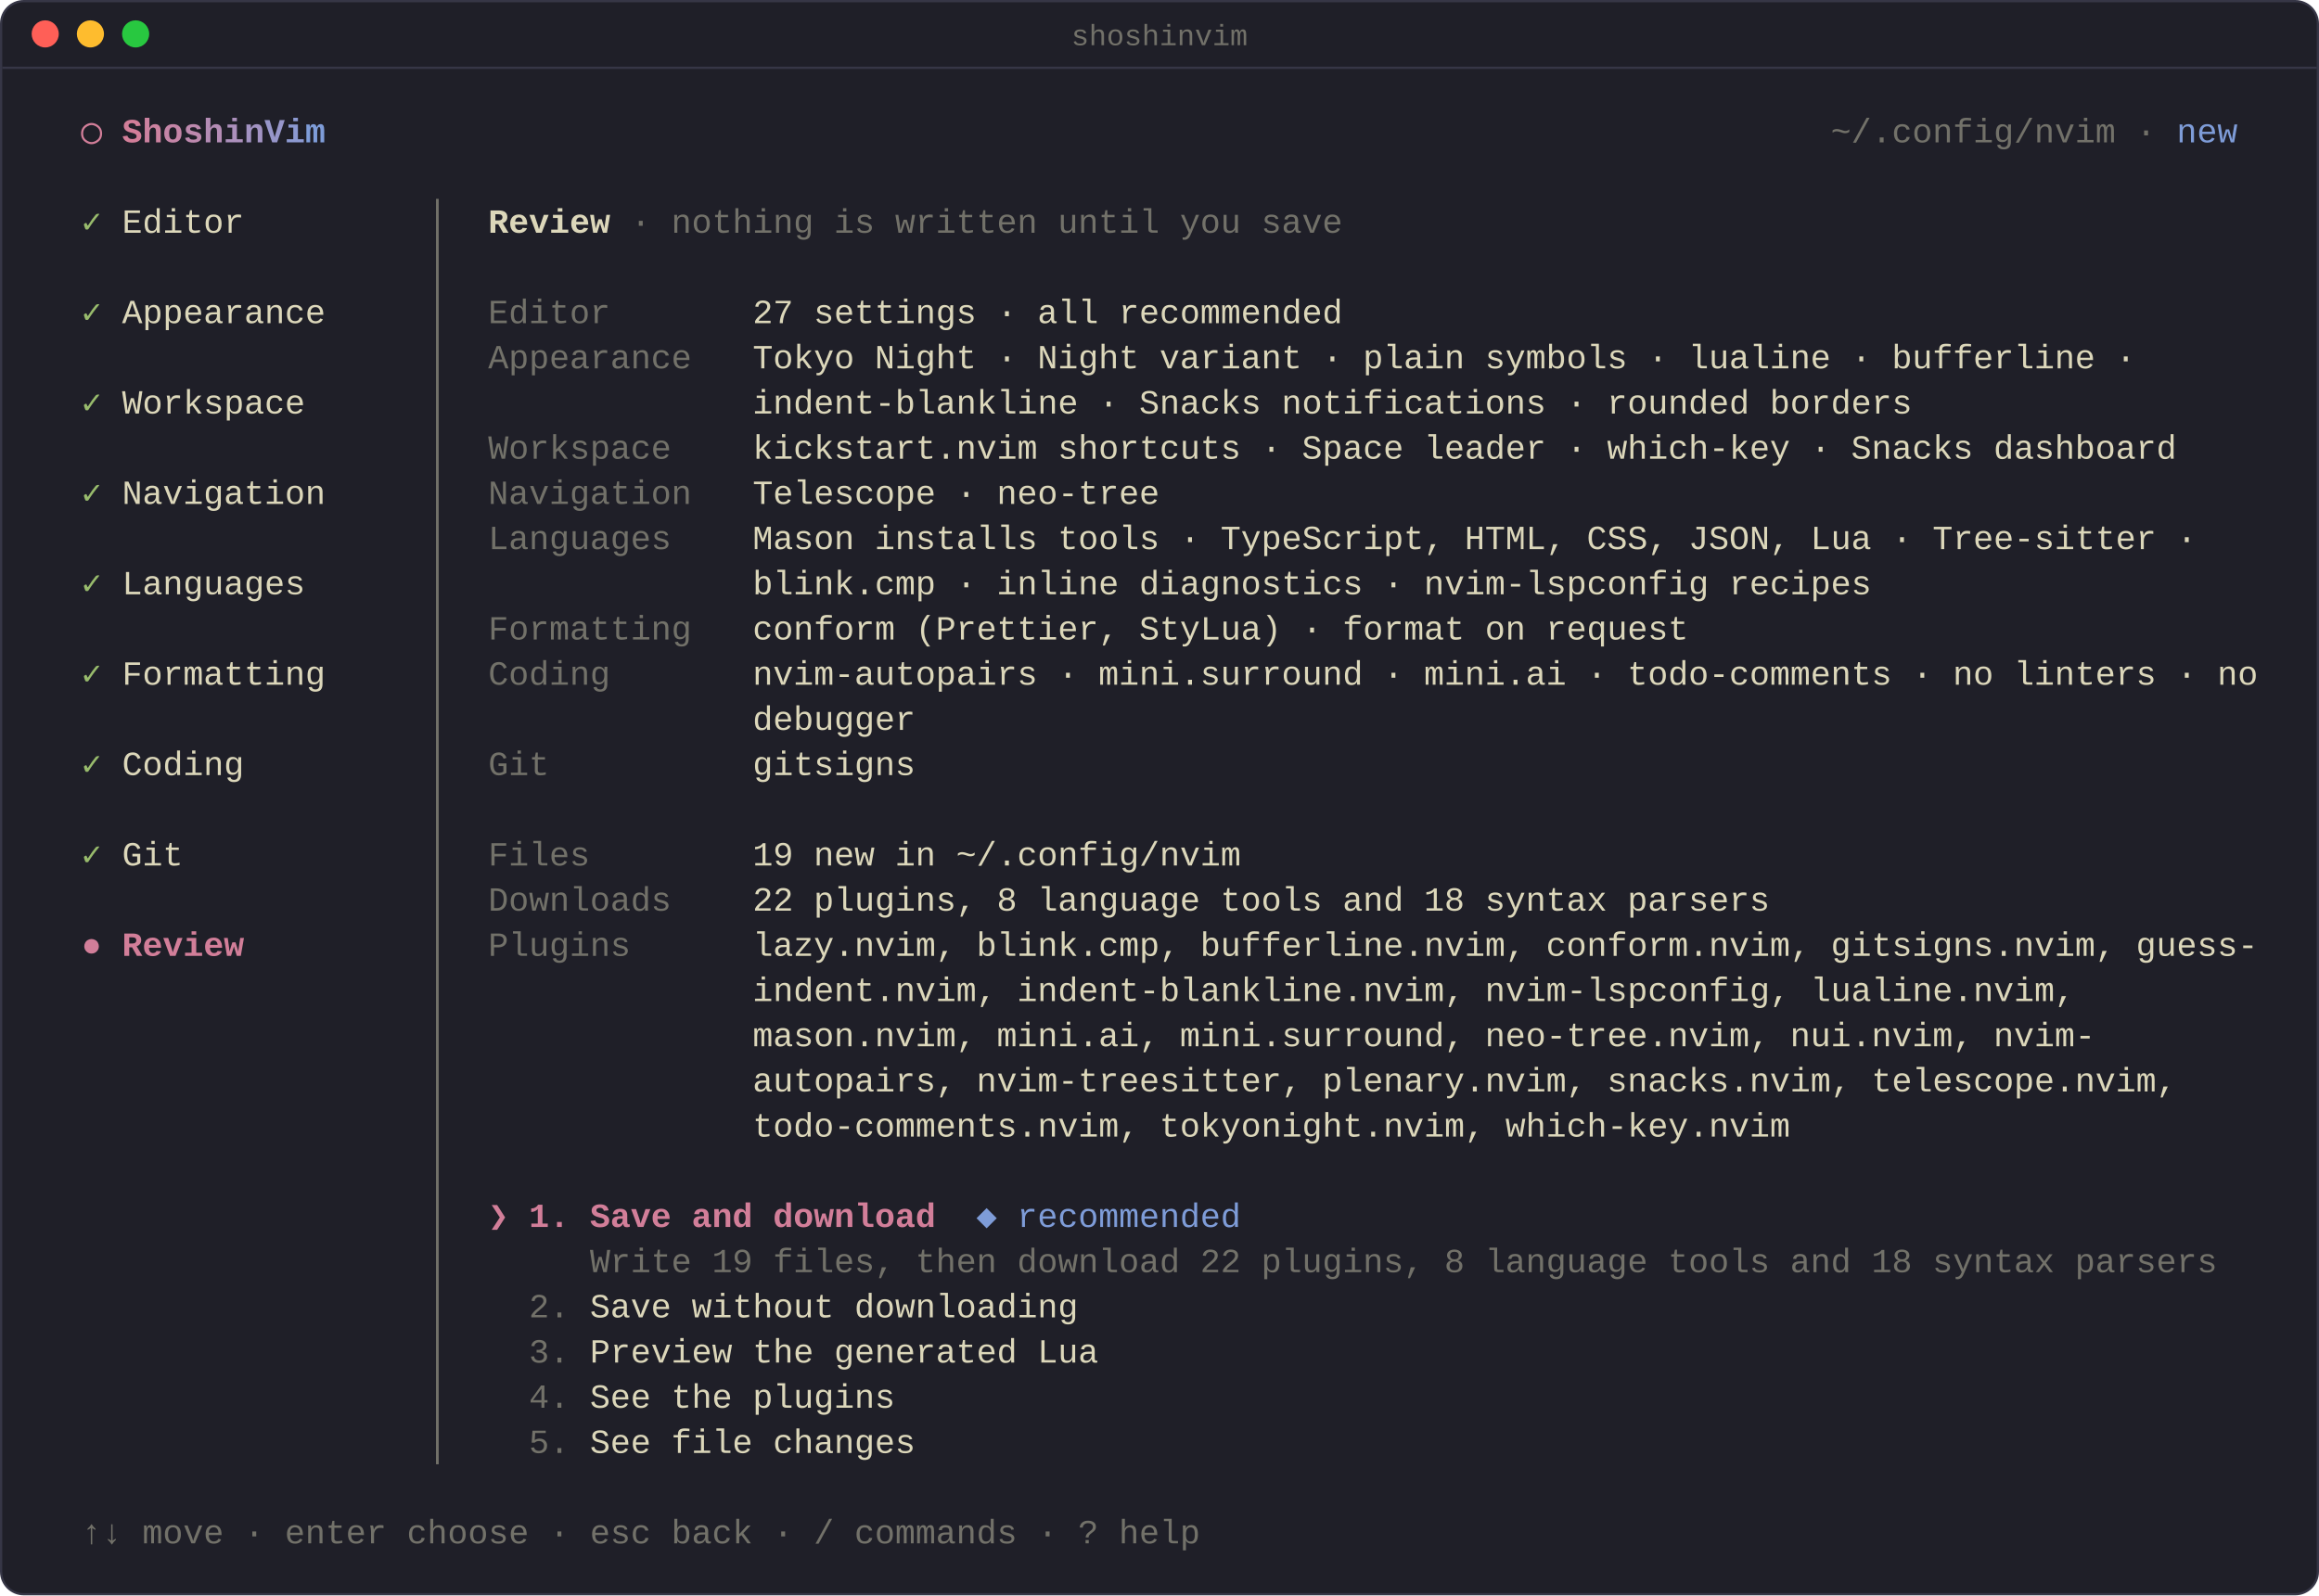
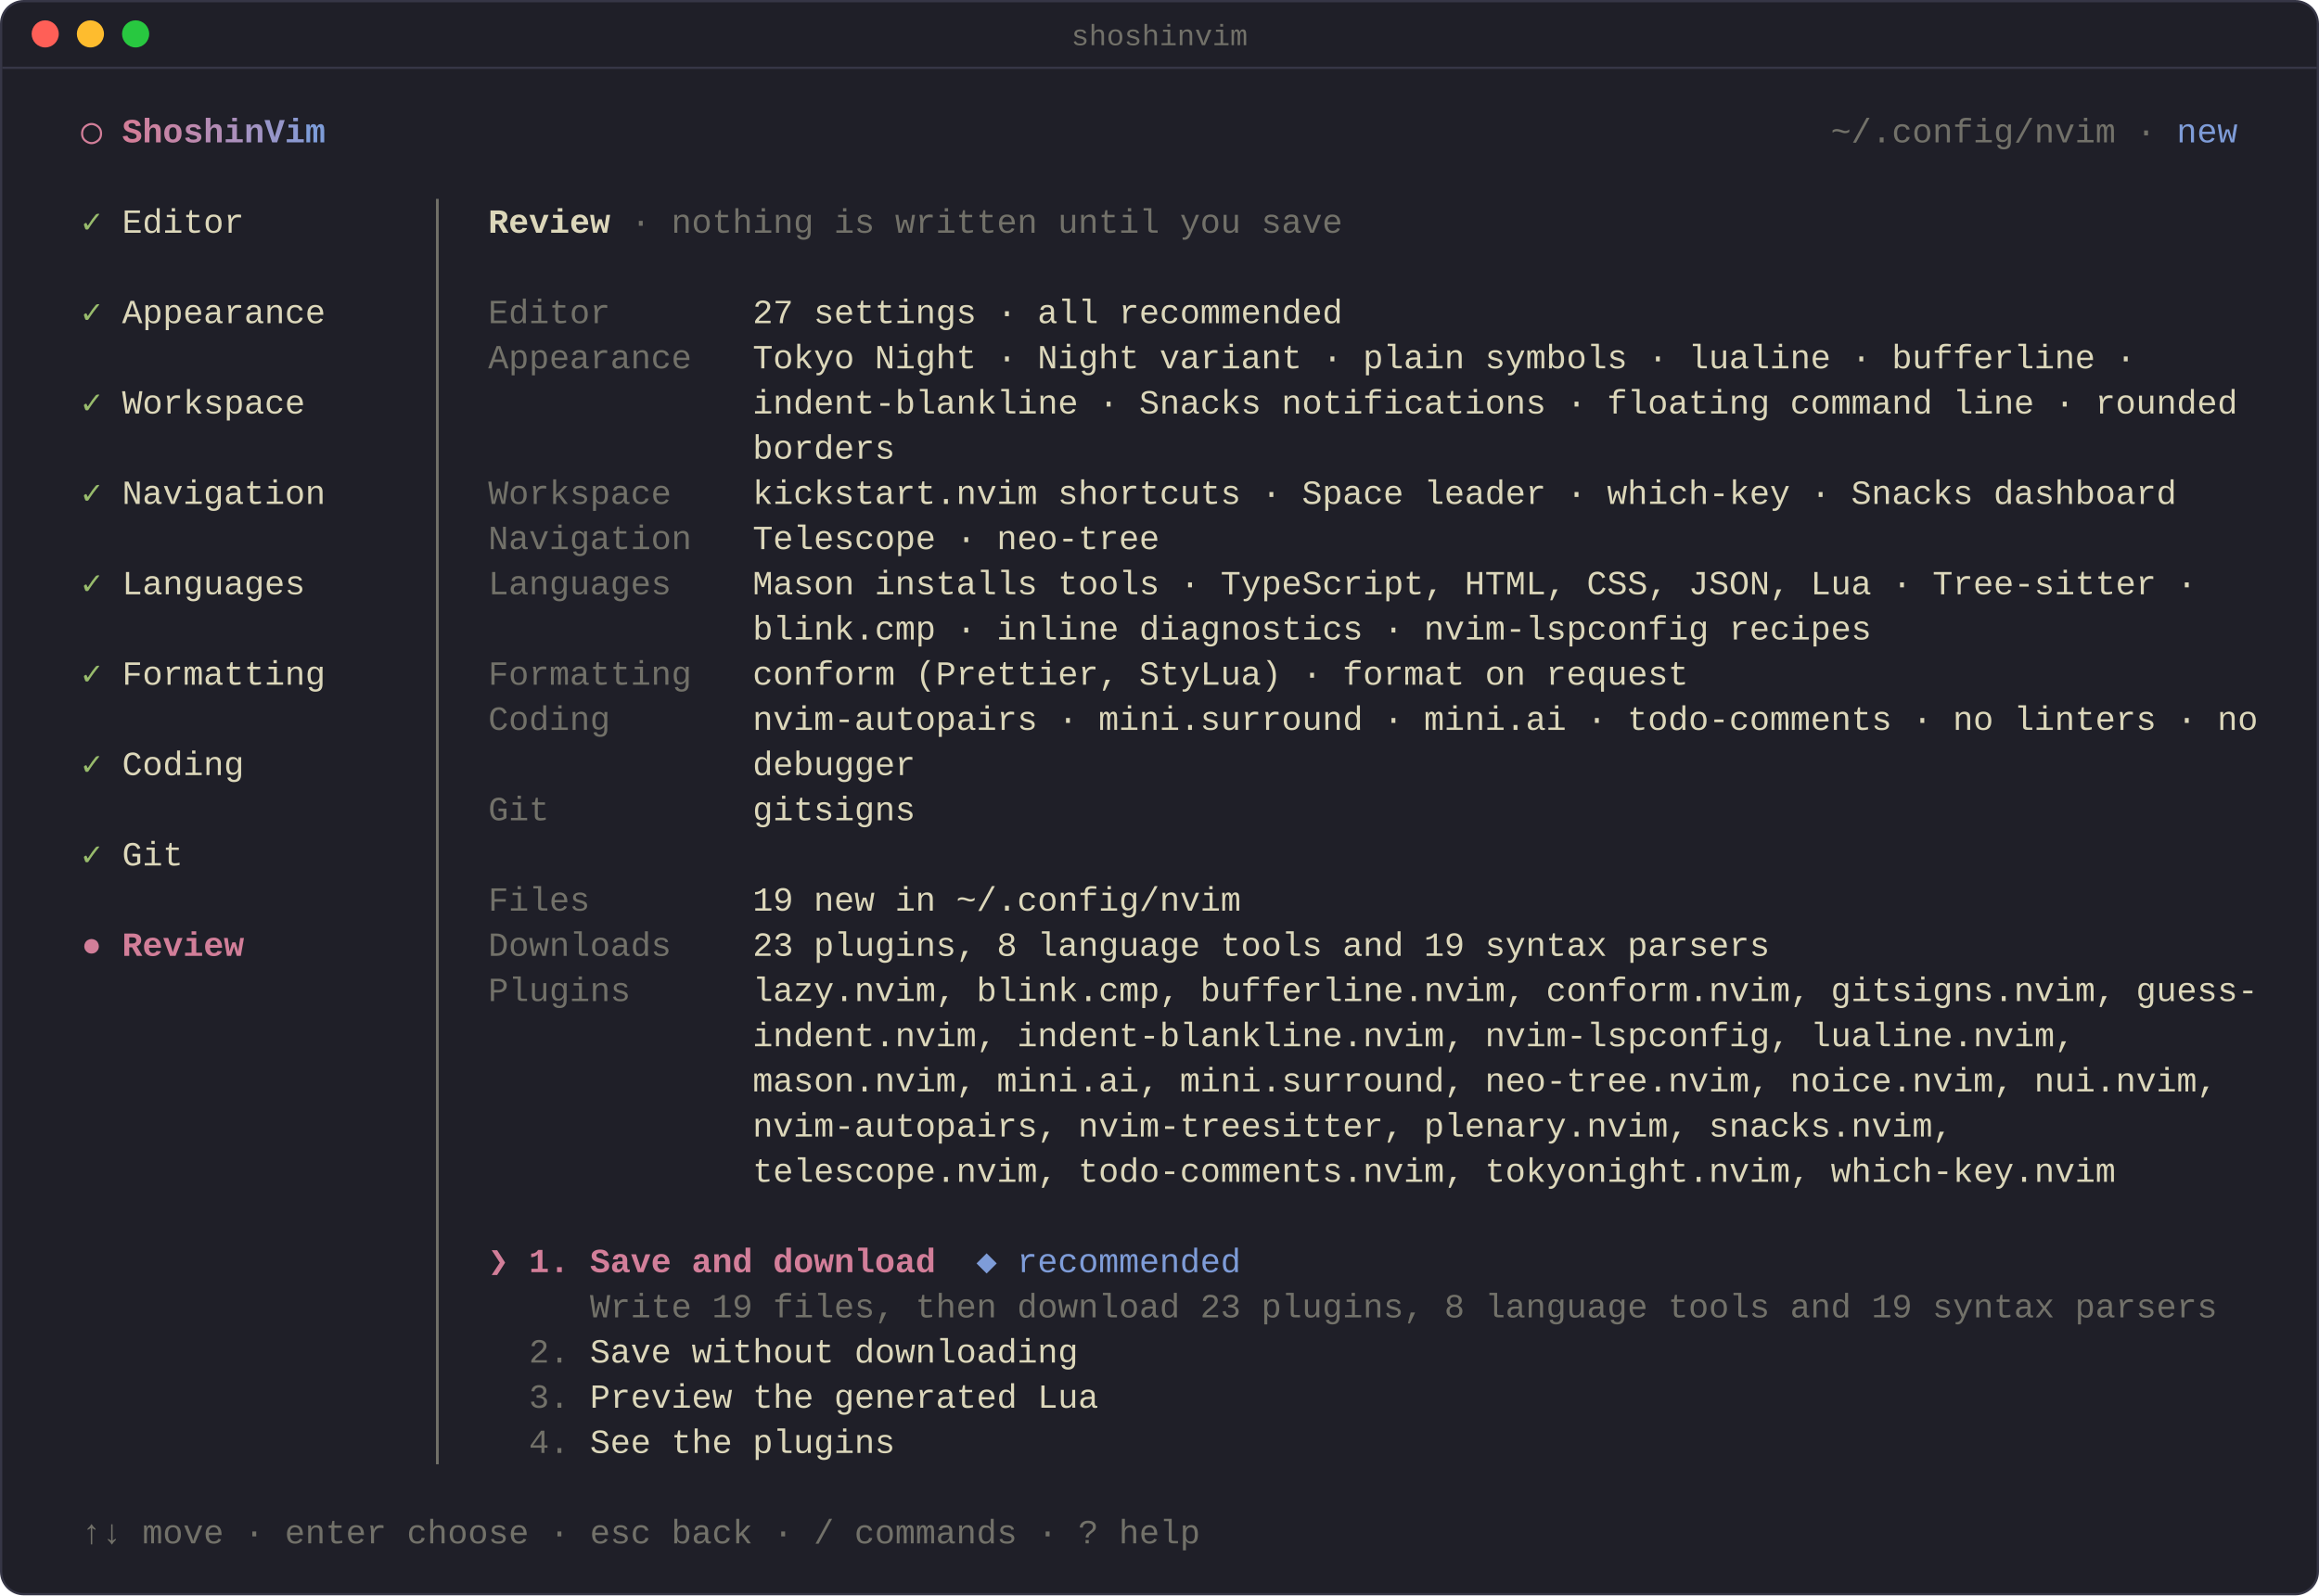
<svg xmlns="http://www.w3.org/2000/svg" width="1026" height="706" viewBox="0 0 1026 706" font-family="ui-monospace,SFMono-Regular,Menlo,Consolas,'Liberation Mono',monospace" font-size="15">
  <rect x="0.5" y="0.5" width="1025" height="705" rx="10" fill="#1F1F28" stroke="#363646" />
  <path d="M1 30 H1025" stroke="#363646" />
  <circle cx="20" cy="15" r="6" fill="#FF5F57" />
  <circle cx="40" cy="15" r="6" fill="#FEBC2E" />
  <circle cx="60" cy="15" r="6" fill="#28C840" />
  <text x="513" y="20" fill="#727169" font-size="13" text-anchor="middle">shoshinvim</text>
  <g shape-rendering="crispEdges">
</g>
  <text x="36" y="63" fill="#D27E99" font-weight="bold">◯</text>
  <text x="54" y="63" fill="#D27E99" font-weight="bold">S</text>
  <text x="63" y="63" fill="#CC82A0" font-weight="bold">h</text>
  <text x="72" y="63" fill="#C485A7" font-weight="bold">o</text>
  <text x="81" y="63" fill="#BD89AE" font-weight="bold">s</text>
  <text x="90" y="63" fill="#B48CB5" font-weight="bold">h</text>
  <text x="99" y="63" fill="#AC90BC" font-weight="bold">i</text>
  <text x="108" y="63" fill="#A293C3" font-weight="bold">n</text>
  <text x="117" y="63" fill="#9796CA" font-weight="bold">V</text>
  <text x="126" y="63" fill="#8C99D1" font-weight="bold">i</text>
  <text x="135" y="63" fill="#7E9CD8" font-weight="bold">m</text>
  <text x="810 819 828 837 846 855 864 873 882 891 900 909 918 927" y="63" fill="#727169">~/.config/nvim</text>
  <text x="945" y="63" fill="#727169">·</text>
  <text x="963 972 981" y="63" fill="#7E9CD8">new</text>
  <text x="36" y="103" fill="#98BB6C">✓</text>
  <text x="54 63 72 81 90 99" y="103" fill="#DCD7BA">Editor</text>
  <text x="216 225 234 243 252 261" y="103" fill="#DCD7BA" font-weight="bold">Review</text>
  <text x="279" y="103" fill="#727169">·</text>
  <text x="297 306 315 324 333 342 351" y="103" fill="#727169">nothing</text>
  <text x="369 378" y="103" fill="#727169">is</text>
  <text x="396 405 414 423 432 441 450" y="103" fill="#727169">written</text>
  <text x="468 477 486 495 504" y="103" fill="#727169">until</text>
  <text x="522 531 540" y="103" fill="#727169">you</text>
  <text x="558 567 576 585" y="103" fill="#727169">save</text>
  <text x="36" y="143" fill="#98BB6C">✓</text>
  <text x="54 63 72 81 90 99 108 117 126 135" y="143" fill="#DCD7BA">Appearance</text>
  <text x="216 225 234 243 252 261" y="143" fill="#727169">Editor</text>
  <text x="333 342" y="143" fill="#DCD7BA">27</text>
  <text x="360 369 378 387 396 405 414 423" y="143" fill="#DCD7BA">settings</text>
  <text x="441" y="143" fill="#DCD7BA">·</text>
  <text x="459 468 477" y="143" fill="#DCD7BA">all</text>
  <text x="495 504 513 522 531 540 549 558 567 576 585" y="143" fill="#DCD7BA">recommended</text>
  <text x="216 225 234 243 252 261 270 279 288 297" y="163" fill="#727169">Appearance</text>
  <text x="333 342 351 360 369" y="163" fill="#DCD7BA">Tokyo</text>
  <text x="387 396 405 414 423" y="163" fill="#DCD7BA">Night</text>
  <text x="441" y="163" fill="#DCD7BA">·</text>
  <text x="459 468 477 486 495" y="163" fill="#DCD7BA">Night</text>
  <text x="513 522 531 540 549 558 567" y="163" fill="#DCD7BA">variant</text>
  <text x="585" y="163" fill="#DCD7BA">·</text>
  <text x="603 612 621 630 639" y="163" fill="#DCD7BA">plain</text>
  <text x="657 666 675 684 693 702 711" y="163" fill="#DCD7BA">symbols</text>
  <text x="729" y="163" fill="#DCD7BA">·</text>
  <text x="747 756 765 774 783 792 801" y="163" fill="#DCD7BA">lualine</text>
  <text x="819" y="163" fill="#DCD7BA">·</text>
  <text x="837 846 855 864 873 882 891 900 909 918" y="163" fill="#DCD7BA">bufferline</text>
  <text x="936" y="163" fill="#DCD7BA">·</text>
  <text x="36" y="183" fill="#98BB6C">✓</text>
  <text x="54 63 72 81 90 99 108 117 126" y="183" fill="#DCD7BA">Workspace</text>
  <text x="333 342 351 360 369 378 387 396 405 414 423 432 441 450 459 468" y="183" fill="#DCD7BA">indent-blankline</text>
  <text x="486" y="183" fill="#DCD7BA">·</text>
  <text x="504 513 522 531 540 549" y="183" fill="#DCD7BA">Snacks</text>
  <text x="567 576 585 594 603 612 621 630 639 648 657 666 675" y="183" fill="#DCD7BA">notifications</text>
  <text x="693" y="183" fill="#DCD7BA">·</text>
-   <text x="711 720 729 738 747 756 765" y="183" fill="#DCD7BA">rounded</text>
-   <text x="783 792 801 810 819 828 837" y="183" fill="#DCD7BA">borders</text>
-   <text x="216 225 234 243 252 261 270 279 288" y="203" fill="#727169">Workspace</text>
-   <text x="333 342 351 360 369 378 387 396 405 414 423 432 441 450" y="203" fill="#DCD7BA">kickstart.nvim</text>
-   <text x="468 477 486 495 504 513 522 531 540" y="203" fill="#DCD7BA">shortcuts</text>
-   <text x="558" y="203" fill="#DCD7BA">·</text>
-   <text x="576 585 594 603 612" y="203" fill="#DCD7BA">Space</text>
-   <text x="630 639 648 657 666 675" y="203" fill="#DCD7BA">leader</text>
-   <text x="693" y="203" fill="#DCD7BA">·</text>
-   <text x="711 720 729 738 747 756 765 774 783" y="203" fill="#DCD7BA">which-key</text>
-   <text x="801" y="203" fill="#DCD7BA">·</text>
-   <text x="819 828 837 846 855 864" y="203" fill="#DCD7BA">Snacks</text>
-   <text x="882 891 900 909 918 927 936 945 954" y="203" fill="#DCD7BA">dashboard</text>
+   <text x="711 720 729 738 747 756 765 774" y="183" fill="#DCD7BA">floating</text>
+   <text x="792 801 810 819 828 837 846" y="183" fill="#DCD7BA">command</text>
+   <text x="864 873 882 891" y="183" fill="#DCD7BA">line</text>
+   <text x="909" y="183" fill="#DCD7BA">·</text>
+   <text x="927 936 945 954 963 972 981" y="183" fill="#DCD7BA">rounded</text>
+   <text x="333 342 351 360 369 378 387" y="203" fill="#DCD7BA">borders</text>
  <text x="36" y="223" fill="#98BB6C">✓</text>
  <text x="54 63 72 81 90 99 108 117 126 135" y="223" fill="#DCD7BA">Navigation</text>
-   <text x="216 225 234 243 252 261 270 279 288 297" y="223" fill="#727169">Navigation</text>
-   <text x="333 342 351 360 369 378 387 396 405" y="223" fill="#DCD7BA">Telescope</text>
-   <text x="423" y="223" fill="#DCD7BA">·</text>
-   <text x="441 450 459 468 477 486 495 504" y="223" fill="#DCD7BA">neo-tree</text>
-   <text x="216 225 234 243 252 261 270 279 288" y="243" fill="#727169">Languages</text>
-   <text x="333 342 351 360 369" y="243" fill="#DCD7BA">Mason</text>
-   <text x="387 396 405 414 423 432 441 450" y="243" fill="#DCD7BA">installs</text>
-   <text x="468 477 486 495 504" y="243" fill="#DCD7BA">tools</text>
-   <text x="522" y="243" fill="#DCD7BA">·</text>
-   <text x="540 549 558 567 576 585 594 603 612 621 630" y="243" fill="#DCD7BA">TypeScript,</text>
-   <text x="648 657 666 675 684" y="243" fill="#DCD7BA">HTML,</text>
-   <text x="702 711 720 729" y="243" fill="#DCD7BA">CSS,</text>
-   <text x="747 756 765 774 783" y="243" fill="#DCD7BA">JSON,</text>
-   <text x="801 810 819" y="243" fill="#DCD7BA">Lua</text>
-   <text x="837" y="243" fill="#DCD7BA">·</text>
-   <text x="855 864 873 882 891 900 909 918 927 936 945" y="243" fill="#DCD7BA">Tree-sitter</text>
-   <text x="963" y="243" fill="#DCD7BA">·</text>
+   <text x="216 225 234 243 252 261 270 279 288" y="223" fill="#727169">Workspace</text>
+   <text x="333 342 351 360 369 378 387 396 405 414 423 432 441 450" y="223" fill="#DCD7BA">kickstart.nvim</text>
+   <text x="468 477 486 495 504 513 522 531 540" y="223" fill="#DCD7BA">shortcuts</text>
+   <text x="558" y="223" fill="#DCD7BA">·</text>
+   <text x="576 585 594 603 612" y="223" fill="#DCD7BA">Space</text>
+   <text x="630 639 648 657 666 675" y="223" fill="#DCD7BA">leader</text>
+   <text x="693" y="223" fill="#DCD7BA">·</text>
+   <text x="711 720 729 738 747 756 765 774 783" y="223" fill="#DCD7BA">which-key</text>
+   <text x="801" y="223" fill="#DCD7BA">·</text>
+   <text x="819 828 837 846 855 864" y="223" fill="#DCD7BA">Snacks</text>
+   <text x="882 891 900 909 918 927 936 945 954" y="223" fill="#DCD7BA">dashboard</text>
+   <text x="216 225 234 243 252 261 270 279 288 297" y="243" fill="#727169">Navigation</text>
+   <text x="333 342 351 360 369 378 387 396 405" y="243" fill="#DCD7BA">Telescope</text>
+   <text x="423" y="243" fill="#DCD7BA">·</text>
+   <text x="441 450 459 468 477 486 495 504" y="243" fill="#DCD7BA">neo-tree</text>
  <text x="36" y="263" fill="#98BB6C">✓</text>
  <text x="54 63 72 81 90 99 108 117 126" y="263" fill="#DCD7BA">Languages</text>
-   <text x="333 342 351 360 369 378 387 396 405" y="263" fill="#DCD7BA">blink.cmp</text>
-   <text x="423" y="263" fill="#DCD7BA">·</text>
-   <text x="441 450 459 468 477 486" y="263" fill="#DCD7BA">inline</text>
-   <text x="504 513 522 531 540 549 558 567 576 585 594" y="263" fill="#DCD7BA">diagnostics</text>
-   <text x="612" y="263" fill="#DCD7BA">·</text>
-   <text x="630 639 648 657 666 675 684 693 702 711 720 729 738 747" y="263" fill="#DCD7BA">nvim-lspconfig</text>
-   <text x="765 774 783 792 801 810 819" y="263" fill="#DCD7BA">recipes</text>
-   <text x="216 225 234 243 252 261 270 279 288 297" y="283" fill="#727169">Formatting</text>
-   <text x="333 342 351 360 369 378 387" y="283" fill="#DCD7BA">conform</text>
-   <text x="405 414 423 432 441 450 459 468 477 486" y="283" fill="#DCD7BA">(Prettier,</text>
-   <text x="504 513 522 531 540 549 558" y="283" fill="#DCD7BA">StyLua)</text>
-   <text x="576" y="283" fill="#DCD7BA">·</text>
-   <text x="594 603 612 621 630 639" y="283" fill="#DCD7BA">format</text>
-   <text x="657 666" y="283" fill="#DCD7BA">on</text>
-   <text x="684 693 702 711 720 729 738" y="283" fill="#DCD7BA">request</text>
+   <text x="216 225 234 243 252 261 270 279 288" y="263" fill="#727169">Languages</text>
+   <text x="333 342 351 360 369" y="263" fill="#DCD7BA">Mason</text>
+   <text x="387 396 405 414 423 432 441 450" y="263" fill="#DCD7BA">installs</text>
+   <text x="468 477 486 495 504" y="263" fill="#DCD7BA">tools</text>
+   <text x="522" y="263" fill="#DCD7BA">·</text>
+   <text x="540 549 558 567 576 585 594 603 612 621 630" y="263" fill="#DCD7BA">TypeScript,</text>
+   <text x="648 657 666 675 684" y="263" fill="#DCD7BA">HTML,</text>
+   <text x="702 711 720 729" y="263" fill="#DCD7BA">CSS,</text>
+   <text x="747 756 765 774 783" y="263" fill="#DCD7BA">JSON,</text>
+   <text x="801 810 819" y="263" fill="#DCD7BA">Lua</text>
+   <text x="837" y="263" fill="#DCD7BA">·</text>
+   <text x="855 864 873 882 891 900 909 918 927 936 945" y="263" fill="#DCD7BA">Tree-sitter</text>
+   <text x="963" y="263" fill="#DCD7BA">·</text>
+   <text x="333 342 351 360 369 378 387 396 405" y="283" fill="#DCD7BA">blink.cmp</text>
+   <text x="423" y="283" fill="#DCD7BA">·</text>
+   <text x="441 450 459 468 477 486" y="283" fill="#DCD7BA">inline</text>
+   <text x="504 513 522 531 540 549 558 567 576 585 594" y="283" fill="#DCD7BA">diagnostics</text>
+   <text x="612" y="283" fill="#DCD7BA">·</text>
+   <text x="630 639 648 657 666 675 684 693 702 711 720 729 738 747" y="283" fill="#DCD7BA">nvim-lspconfig</text>
+   <text x="765 774 783 792 801 810 819" y="283" fill="#DCD7BA">recipes</text>
  <text x="36" y="303" fill="#98BB6C">✓</text>
  <text x="54 63 72 81 90 99 108 117 126 135" y="303" fill="#DCD7BA">Formatting</text>
-   <text x="216 225 234 243 252 261" y="303" fill="#727169">Coding</text>
-   <text x="333 342 351 360 369 378 387 396 405 414 423 432 441 450" y="303" fill="#DCD7BA">nvim-autopairs</text>
-   <text x="468" y="303" fill="#DCD7BA">·</text>
-   <text x="486 495 504 513 522 531 540 549 558 567 576 585 594" y="303" fill="#DCD7BA">mini.surround</text>
-   <text x="612" y="303" fill="#DCD7BA">·</text>
-   <text x="630 639 648 657 666 675 684" y="303" fill="#DCD7BA">mini.ai</text>
-   <text x="702" y="303" fill="#DCD7BA">·</text>
-   <text x="720 729 738 747 756 765 774 783 792 801 810 819 828" y="303" fill="#DCD7BA">todo-comments</text>
-   <text x="846" y="303" fill="#DCD7BA">·</text>
-   <text x="864 873" y="303" fill="#DCD7BA">no</text>
-   <text x="891 900 909 918 927 936 945" y="303" fill="#DCD7BA">linters</text>
-   <text x="963" y="303" fill="#DCD7BA">·</text>
-   <text x="981 990" y="303" fill="#DCD7BA">no</text>
-   <text x="333 342 351 360 369 378 387 396" y="323" fill="#DCD7BA">debugger</text>
+   <text x="216 225 234 243 252 261 270 279 288 297" y="303" fill="#727169">Formatting</text>
+   <text x="333 342 351 360 369 378 387" y="303" fill="#DCD7BA">conform</text>
+   <text x="405 414 423 432 441 450 459 468 477 486" y="303" fill="#DCD7BA">(Prettier,</text>
+   <text x="504 513 522 531 540 549 558" y="303" fill="#DCD7BA">StyLua)</text>
+   <text x="576" y="303" fill="#DCD7BA">·</text>
+   <text x="594 603 612 621 630 639" y="303" fill="#DCD7BA">format</text>
+   <text x="657 666" y="303" fill="#DCD7BA">on</text>
+   <text x="684 693 702 711 720 729 738" y="303" fill="#DCD7BA">request</text>
+   <text x="216 225 234 243 252 261" y="323" fill="#727169">Coding</text>
+   <text x="333 342 351 360 369 378 387 396 405 414 423 432 441 450" y="323" fill="#DCD7BA">nvim-autopairs</text>
+   <text x="468" y="323" fill="#DCD7BA">·</text>
+   <text x="486 495 504 513 522 531 540 549 558 567 576 585 594" y="323" fill="#DCD7BA">mini.surround</text>
+   <text x="612" y="323" fill="#DCD7BA">·</text>
+   <text x="630 639 648 657 666 675 684" y="323" fill="#DCD7BA">mini.ai</text>
+   <text x="702" y="323" fill="#DCD7BA">·</text>
+   <text x="720 729 738 747 756 765 774 783 792 801 810 819 828" y="323" fill="#DCD7BA">todo-comments</text>
+   <text x="846" y="323" fill="#DCD7BA">·</text>
+   <text x="864 873" y="323" fill="#DCD7BA">no</text>
+   <text x="891 900 909 918 927 936 945" y="323" fill="#DCD7BA">linters</text>
+   <text x="963" y="323" fill="#DCD7BA">·</text>
+   <text x="981 990" y="323" fill="#DCD7BA">no</text>
  <text x="36" y="343" fill="#98BB6C">✓</text>
  <text x="54 63 72 81 90 99" y="343" fill="#DCD7BA">Coding</text>
-   <text x="216 225 234" y="343" fill="#727169">Git</text>
-   <text x="333 342 351 360 369 378 387 396" y="343" fill="#DCD7BA">gitsigns</text>
+   <text x="333 342 351 360 369 378 387 396" y="343" fill="#DCD7BA">debugger</text>
+   <text x="216 225 234" y="363" fill="#727169">Git</text>
+   <text x="333 342 351 360 369 378 387 396" y="363" fill="#DCD7BA">gitsigns</text>
  <text x="36" y="383" fill="#98BB6C">✓</text>
  <text x="54 63 72" y="383" fill="#DCD7BA">Git</text>
-   <text x="216 225 234 243 252" y="383" fill="#727169">Files</text>
-   <text x="333 342" y="383" fill="#DCD7BA">19</text>
-   <text x="360 369 378" y="383" fill="#DCD7BA">new</text>
-   <text x="396 405" y="383" fill="#DCD7BA">in</text>
-   <text x="423 432 441 450 459 468 477 486 495 504 513 522 531 540" y="383" fill="#DCD7BA">~/.config/nvim</text>
-   <text x="216 225 234 243 252 261 270 279 288" y="403" fill="#727169">Downloads</text>
-   <text x="333 342" y="403" fill="#DCD7BA">22</text>
-   <text x="360 369 378 387 396 405 414 423" y="403" fill="#DCD7BA">plugins,</text>
-   <text x="441" y="403" fill="#DCD7BA">8</text>
-   <text x="459 468 477 486 495 504 513 522" y="403" fill="#DCD7BA">language</text>
-   <text x="540 549 558 567 576" y="403" fill="#DCD7BA">tools</text>
-   <text x="594 603 612" y="403" fill="#DCD7BA">and</text>
-   <text x="630 639" y="403" fill="#DCD7BA">18</text>
-   <text x="657 666 675 684 693 702" y="403" fill="#DCD7BA">syntax</text>
-   <text x="720 729 738 747 756 765 774" y="403" fill="#DCD7BA">parsers</text>
+   <text x="216 225 234 243 252" y="403" fill="#727169">Files</text>
+   <text x="333 342" y="403" fill="#DCD7BA">19</text>
+   <text x="360 369 378" y="403" fill="#DCD7BA">new</text>
+   <text x="396 405" y="403" fill="#DCD7BA">in</text>
+   <text x="423 432 441 450 459 468 477 486 495 504 513 522 531 540" y="403" fill="#DCD7BA">~/.config/nvim</text>
  <text x="36" y="423" fill="#D27E99" font-weight="bold">●</text>
  <text x="54 63 72 81 90 99" y="423" fill="#D27E99" font-weight="bold">Review</text>
-   <text x="216 225 234 243 252 261 270" y="423" fill="#727169">Plugins</text>
-   <text x="333 342 351 360 369 378 387 396 405 414" y="423" fill="#DCD7BA">lazy.nvim,</text>
-   <text x="432 441 450 459 468 477 486 495 504 513" y="423" fill="#DCD7BA">blink.cmp,</text>
-   <text x="531 540 549 558 567 576 585 594 603 612 621 630 639 648 657 666" y="423" fill="#DCD7BA">bufferline.nvim,</text>
-   <text x="684 693 702 711 720 729 738 747 756 765 774 783 792" y="423" fill="#DCD7BA">conform.nvim,</text>
-   <text x="810 819 828 837 846 855 864 873 882 891 900 909 918 927" y="423" fill="#DCD7BA">gitsigns.nvim,</text>
-   <text x="945 954 963 972 981 990" y="423" fill="#DCD7BA">guess-</text>
-   <text x="333 342 351 360 369 378 387 396 405 414 423 432" y="443" fill="#DCD7BA">indent.nvim,</text>
-   <text x="450 459 468 477 486 495 504 513 522 531 540 549 558 567 576 585 594 603 612 621 630 639" y="443" fill="#DCD7BA">indent-blankline.nvim,</text>
-   <text x="657 666 675 684 693 702 711 720 729 738 747 756 765 774 783" y="443" fill="#DCD7BA">nvim-lspconfig,</text>
-   <text x="801 810 819 828 837 846 855 864 873 882 891 900 909" y="443" fill="#DCD7BA">lualine.nvim,</text>
-   <text x="333 342 351 360 369 378 387 396 405 414 423" y="463" fill="#DCD7BA">mason.nvim,</text>
-   <text x="441 450 459 468 477 486 495 504" y="463" fill="#DCD7BA">mini.ai,</text>
-   <text x="522 531 540 549 558 567 576 585 594 603 612 621 630 639" y="463" fill="#DCD7BA">mini.surround,</text>
-   <text x="657 666 675 684 693 702 711 720 729 738 747 756 765 774" y="463" fill="#DCD7BA">neo-tree.nvim,</text>
-   <text x="792 801 810 819 828 837 846 855 864" y="463" fill="#DCD7BA">nui.nvim,</text>
-   <text x="882 891 900 909 918" y="463" fill="#DCD7BA">nvim-</text>
-   <text x="333 342 351 360 369 378 387 396 405 414" y="483" fill="#DCD7BA">autopairs,</text>
-   <text x="432 441 450 459 468 477 486 495 504 513 522 531 540 549 558 567" y="483" fill="#DCD7BA">nvim-treesitter,</text>
-   <text x="585 594 603 612 621 630 639 648 657 666 675 684 693" y="483" fill="#DCD7BA">plenary.nvim,</text>
-   <text x="711 720 729 738 747 756 765 774 783 792 801 810" y="483" fill="#DCD7BA">snacks.nvim,</text>
-   <text x="828 837 846 855 864 873 882 891 900 909 918 927 936 945 954" y="483" fill="#DCD7BA">telescope.nvim,</text>
-   <text x="333 342 351 360 369 378 387 396 405 414 423 432 441 450 459 468 477 486 495" y="503" fill="#DCD7BA">todo-comments.nvim,</text>
-   <text x="513 522 531 540 549 558 567 576 585 594 603 612 621 630 639 648" y="503" fill="#DCD7BA">tokyonight.nvim,</text>
-   <text x="666 675 684 693 702 711 720 729 738 747 756 765 774 783" y="503" fill="#DCD7BA">which-key.nvim</text>
-   <text x="216" y="543" fill="#D27E99" font-weight="bold">❯</text>
-   <text x="234 243" y="543" fill="#D27E99" font-weight="bold">1.</text>
-   <text x="261 270 279 288" y="543" fill="#D27E99" font-weight="bold">Save</text>
-   <text x="306 315 324" y="543" fill="#D27E99" font-weight="bold">and</text>
-   <text x="342 351 360 369 378 387 396 405" y="543" fill="#D27E99" font-weight="bold">download</text>
-   <text x="432" y="543" fill="#7E9CD8">◆</text>
-   <text x="450 459 468 477 486 495 504 513 522 531 540" y="543" fill="#7E9CD8">recommended</text>
-   <text x="261 270 279 288 297" y="563" fill="#727169">Write</text>
-   <text x="315 324" y="563" fill="#727169">19</text>
-   <text x="342 351 360 369 378 387" y="563" fill="#727169">files,</text>
-   <text x="405 414 423 432" y="563" fill="#727169">then</text>
-   <text x="450 459 468 477 486 495 504 513" y="563" fill="#727169">download</text>
-   <text x="531 540" y="563" fill="#727169">22</text>
-   <text x="558 567 576 585 594 603 612 621" y="563" fill="#727169">plugins,</text>
-   <text x="639" y="563" fill="#727169">8</text>
-   <text x="657 666 675 684 693 702 711 720" y="563" fill="#727169">language</text>
-   <text x="738 747 756 765 774" y="563" fill="#727169">tools</text>
-   <text x="792 801 810" y="563" fill="#727169">and</text>
-   <text x="828 837" y="563" fill="#727169">18</text>
-   <text x="855 864 873 882 891 900" y="563" fill="#727169">syntax</text>
-   <text x="918 927 936 945 954 963 972" y="563" fill="#727169">parsers</text>
-   <text x="234 243" y="583" fill="#727169">2.</text>
-   <text x="261 270 279 288" y="583" fill="#DCD7BA">Save</text>
-   <text x="306 315 324 333 342 351 360" y="583" fill="#DCD7BA">without</text>
-   <text x="378 387 396 405 414 423 432 441 450 459 468" y="583" fill="#DCD7BA">downloading</text>
-   <text x="234 243" y="603" fill="#727169">3.</text>
-   <text x="261 270 279 288 297 306 315" y="603" fill="#DCD7BA">Preview</text>
-   <text x="333 342 351" y="603" fill="#DCD7BA">the</text>
-   <text x="369 378 387 396 405 414 423 432 441" y="603" fill="#DCD7BA">generated</text>
-   <text x="459 468 477" y="603" fill="#DCD7BA">Lua</text>
-   <text x="234 243" y="623" fill="#727169">4.</text>
-   <text x="261 270 279" y="623" fill="#DCD7BA">See</text>
-   <text x="297 306 315" y="623" fill="#DCD7BA">the</text>
-   <text x="333 342 351 360 369 378 387" y="623" fill="#DCD7BA">plugins</text>
-   <text x="234 243" y="643" fill="#727169">5.</text>
+   <text x="216 225 234 243 252 261 270 279 288" y="423" fill="#727169">Downloads</text>
+   <text x="333 342" y="423" fill="#DCD7BA">23</text>
+   <text x="360 369 378 387 396 405 414 423" y="423" fill="#DCD7BA">plugins,</text>
+   <text x="441" y="423" fill="#DCD7BA">8</text>
+   <text x="459 468 477 486 495 504 513 522" y="423" fill="#DCD7BA">language</text>
+   <text x="540 549 558 567 576" y="423" fill="#DCD7BA">tools</text>
+   <text x="594 603 612" y="423" fill="#DCD7BA">and</text>
+   <text x="630 639" y="423" fill="#DCD7BA">19</text>
+   <text x="657 666 675 684 693 702" y="423" fill="#DCD7BA">syntax</text>
+   <text x="720 729 738 747 756 765 774" y="423" fill="#DCD7BA">parsers</text>
+   <text x="216 225 234 243 252 261 270" y="443" fill="#727169">Plugins</text>
+   <text x="333 342 351 360 369 378 387 396 405 414" y="443" fill="#DCD7BA">lazy.nvim,</text>
+   <text x="432 441 450 459 468 477 486 495 504 513" y="443" fill="#DCD7BA">blink.cmp,</text>
+   <text x="531 540 549 558 567 576 585 594 603 612 621 630 639 648 657 666" y="443" fill="#DCD7BA">bufferline.nvim,</text>
+   <text x="684 693 702 711 720 729 738 747 756 765 774 783 792" y="443" fill="#DCD7BA">conform.nvim,</text>
+   <text x="810 819 828 837 846 855 864 873 882 891 900 909 918 927" y="443" fill="#DCD7BA">gitsigns.nvim,</text>
+   <text x="945 954 963 972 981 990" y="443" fill="#DCD7BA">guess-</text>
+   <text x="333 342 351 360 369 378 387 396 405 414 423 432" y="463" fill="#DCD7BA">indent.nvim,</text>
+   <text x="450 459 468 477 486 495 504 513 522 531 540 549 558 567 576 585 594 603 612 621 630 639" y="463" fill="#DCD7BA">indent-blankline.nvim,</text>
+   <text x="657 666 675 684 693 702 711 720 729 738 747 756 765 774 783" y="463" fill="#DCD7BA">nvim-lspconfig,</text>
+   <text x="801 810 819 828 837 846 855 864 873 882 891 900 909" y="463" fill="#DCD7BA">lualine.nvim,</text>
+   <text x="333 342 351 360 369 378 387 396 405 414 423" y="483" fill="#DCD7BA">mason.nvim,</text>
+   <text x="441 450 459 468 477 486 495 504" y="483" fill="#DCD7BA">mini.ai,</text>
+   <text x="522 531 540 549 558 567 576 585 594 603 612 621 630 639" y="483" fill="#DCD7BA">mini.surround,</text>
+   <text x="657 666 675 684 693 702 711 720 729 738 747 756 765 774" y="483" fill="#DCD7BA">neo-tree.nvim,</text>
+   <text x="792 801 810 819 828 837 846 855 864 873 882" y="483" fill="#DCD7BA">noice.nvim,</text>
+   <text x="900 909 918 927 936 945 954 963 972" y="483" fill="#DCD7BA">nui.nvim,</text>
+   <text x="333 342 351 360 369 378 387 396 405 414 423 432 441 450 459" y="503" fill="#DCD7BA">nvim-autopairs,</text>
+   <text x="477 486 495 504 513 522 531 540 549 558 567 576 585 594 603 612" y="503" fill="#DCD7BA">nvim-treesitter,</text>
+   <text x="630 639 648 657 666 675 684 693 702 711 720 729 738" y="503" fill="#DCD7BA">plenary.nvim,</text>
+   <text x="756 765 774 783 792 801 810 819 828 837 846 855" y="503" fill="#DCD7BA">snacks.nvim,</text>
+   <text x="333 342 351 360 369 378 387 396 405 414 423 432 441 450 459" y="523" fill="#DCD7BA">telescope.nvim,</text>
+   <text x="477 486 495 504 513 522 531 540 549 558 567 576 585 594 603 612 621 630 639" y="523" fill="#DCD7BA">todo-comments.nvim,</text>
+   <text x="657 666 675 684 693 702 711 720 729 738 747 756 765 774 783 792" y="523" fill="#DCD7BA">tokyonight.nvim,</text>
+   <text x="810 819 828 837 846 855 864 873 882 891 900 909 918 927" y="523" fill="#DCD7BA">which-key.nvim</text>
+   <text x="216" y="563" fill="#D27E99" font-weight="bold">❯</text>
+   <text x="234 243" y="563" fill="#D27E99" font-weight="bold">1.</text>
+   <text x="261 270 279 288" y="563" fill="#D27E99" font-weight="bold">Save</text>
+   <text x="306 315 324" y="563" fill="#D27E99" font-weight="bold">and</text>
+   <text x="342 351 360 369 378 387 396 405" y="563" fill="#D27E99" font-weight="bold">download</text>
+   <text x="432" y="563" fill="#7E9CD8">◆</text>
+   <text x="450 459 468 477 486 495 504 513 522 531 540" y="563" fill="#7E9CD8">recommended</text>
+   <text x="261 270 279 288 297" y="583" fill="#727169">Write</text>
+   <text x="315 324" y="583" fill="#727169">19</text>
+   <text x="342 351 360 369 378 387" y="583" fill="#727169">files,</text>
+   <text x="405 414 423 432" y="583" fill="#727169">then</text>
+   <text x="450 459 468 477 486 495 504 513" y="583" fill="#727169">download</text>
+   <text x="531 540" y="583" fill="#727169">23</text>
+   <text x="558 567 576 585 594 603 612 621" y="583" fill="#727169">plugins,</text>
+   <text x="639" y="583" fill="#727169">8</text>
+   <text x="657 666 675 684 693 702 711 720" y="583" fill="#727169">language</text>
+   <text x="738 747 756 765 774" y="583" fill="#727169">tools</text>
+   <text x="792 801 810" y="583" fill="#727169">and</text>
+   <text x="828 837" y="583" fill="#727169">19</text>
+   <text x="855 864 873 882 891 900" y="583" fill="#727169">syntax</text>
+   <text x="918 927 936 945 954 963 972" y="583" fill="#727169">parsers</text>
+   <text x="234 243" y="603" fill="#727169">2.</text>
+   <text x="261 270 279 288" y="603" fill="#DCD7BA">Save</text>
+   <text x="306 315 324 333 342 351 360" y="603" fill="#DCD7BA">without</text>
+   <text x="378 387 396 405 414 423 432 441 450 459 468" y="603" fill="#DCD7BA">downloading</text>
+   <text x="234 243" y="623" fill="#727169">3.</text>
+   <text x="261 270 279 288 297 306 315" y="623" fill="#DCD7BA">Preview</text>
+   <text x="333 342 351" y="623" fill="#DCD7BA">the</text>
+   <text x="369 378 387 396 405 414 423 432 441" y="623" fill="#DCD7BA">generated</text>
+   <text x="459 468 477" y="623" fill="#DCD7BA">Lua</text>
+   <text x="234 243" y="643" fill="#727169">4.</text>
  <text x="261 270 279" y="643" fill="#DCD7BA">See</text>
-   <text x="297 306 315 324" y="643" fill="#DCD7BA">file</text>
-   <text x="342 351 360 369 378 387 396" y="643" fill="#DCD7BA">changes</text>
+   <text x="297 306 315" y="643" fill="#DCD7BA">the</text>
+   <text x="333 342 351 360 369 378 387" y="643" fill="#DCD7BA">plugins</text>
  <text x="36 45" y="683" fill="#727169">↑↓</text>
  <text x="63 72 81 90" y="683" fill="#727169">move</text>
  <text x="108" y="683" fill="#727169">·</text>
  <text x="126 135 144 153 162" y="683" fill="#727169">enter</text>
  <text x="180 189 198 207 216 225" y="683" fill="#727169">choose</text>
  <text x="243" y="683" fill="#727169">·</text>
  <text x="261 270 279" y="683" fill="#727169">esc</text>
  <text x="297 306 315 324" y="683" fill="#727169">back</text>
  <text x="342" y="683" fill="#727169">·</text>
  <text x="360" y="683" fill="#727169">/</text>
  <text x="378 387 396 405 414 423 432 441" y="683" fill="#727169">commands</text>
  <text x="459" y="683" fill="#727169">·</text>
  <text x="477" y="683" fill="#727169">?</text>
  <text x="495 504 513 522" y="683" fill="#727169">help</text>
  <path d="M193.5 88V108M193.5 108V128M193.5 128V148M193.5 148V168M193.5 168V188M193.5 188V208M193.5 208V228M193.5 228V248M193.5 248V268M193.5 268V288M193.5 288V308M193.5 308V328M193.5 328V348M193.5 348V368M193.5 368V388M193.5 388V408M193.5 408V428M193.5 428V448M193.5 448V468M193.5 468V488M193.5 488V508M193.5 508V528M193.5 528V548M193.5 548V568M193.5 568V588M193.5 588V608M193.5 608V628M193.5 628V648" stroke="#727169" stroke-width="1.2" fill="none" />
</svg>
